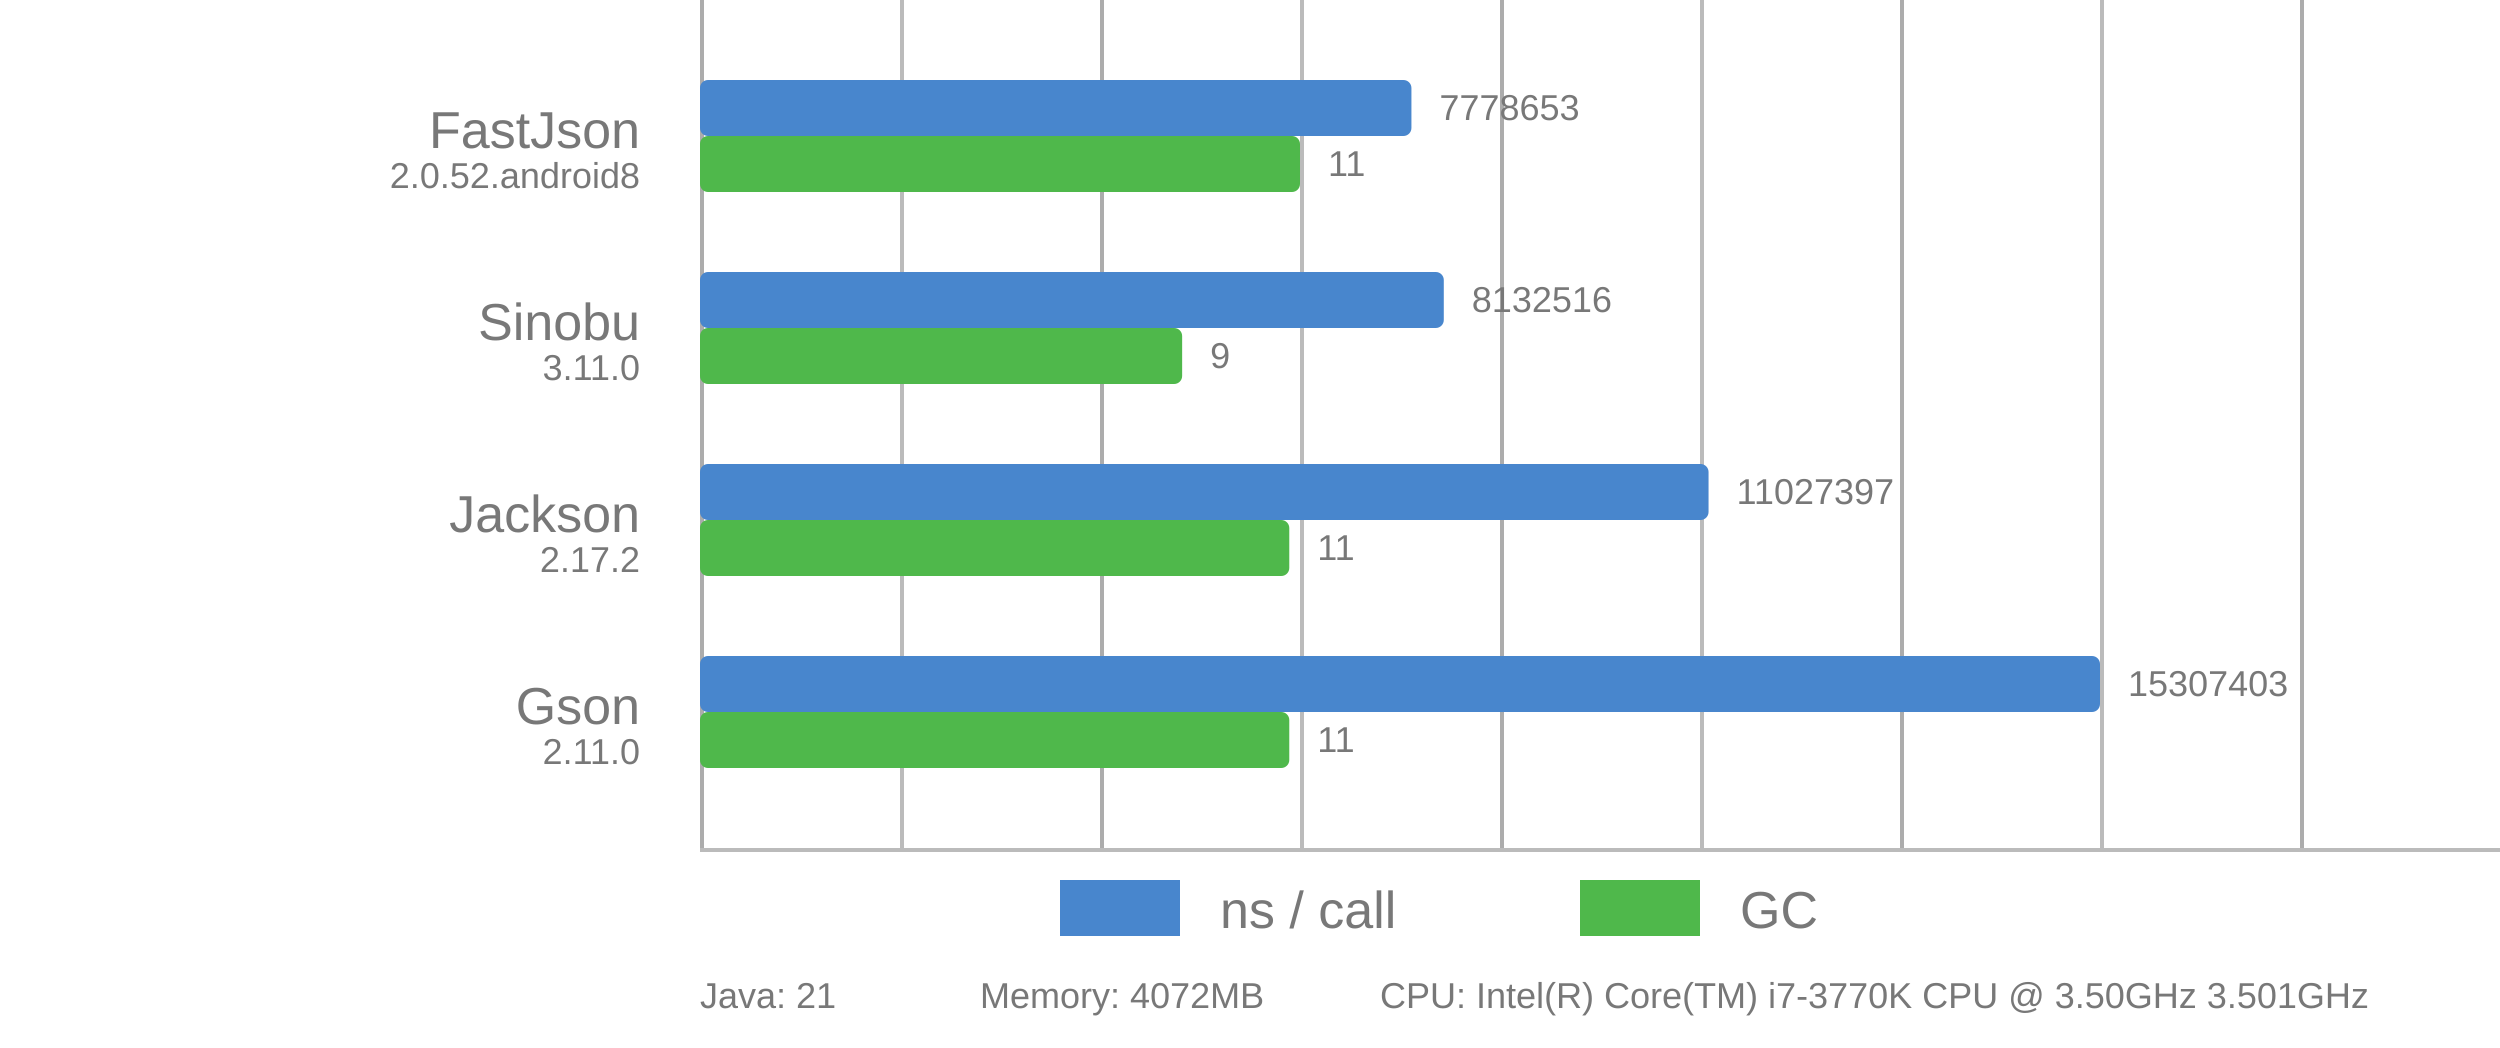
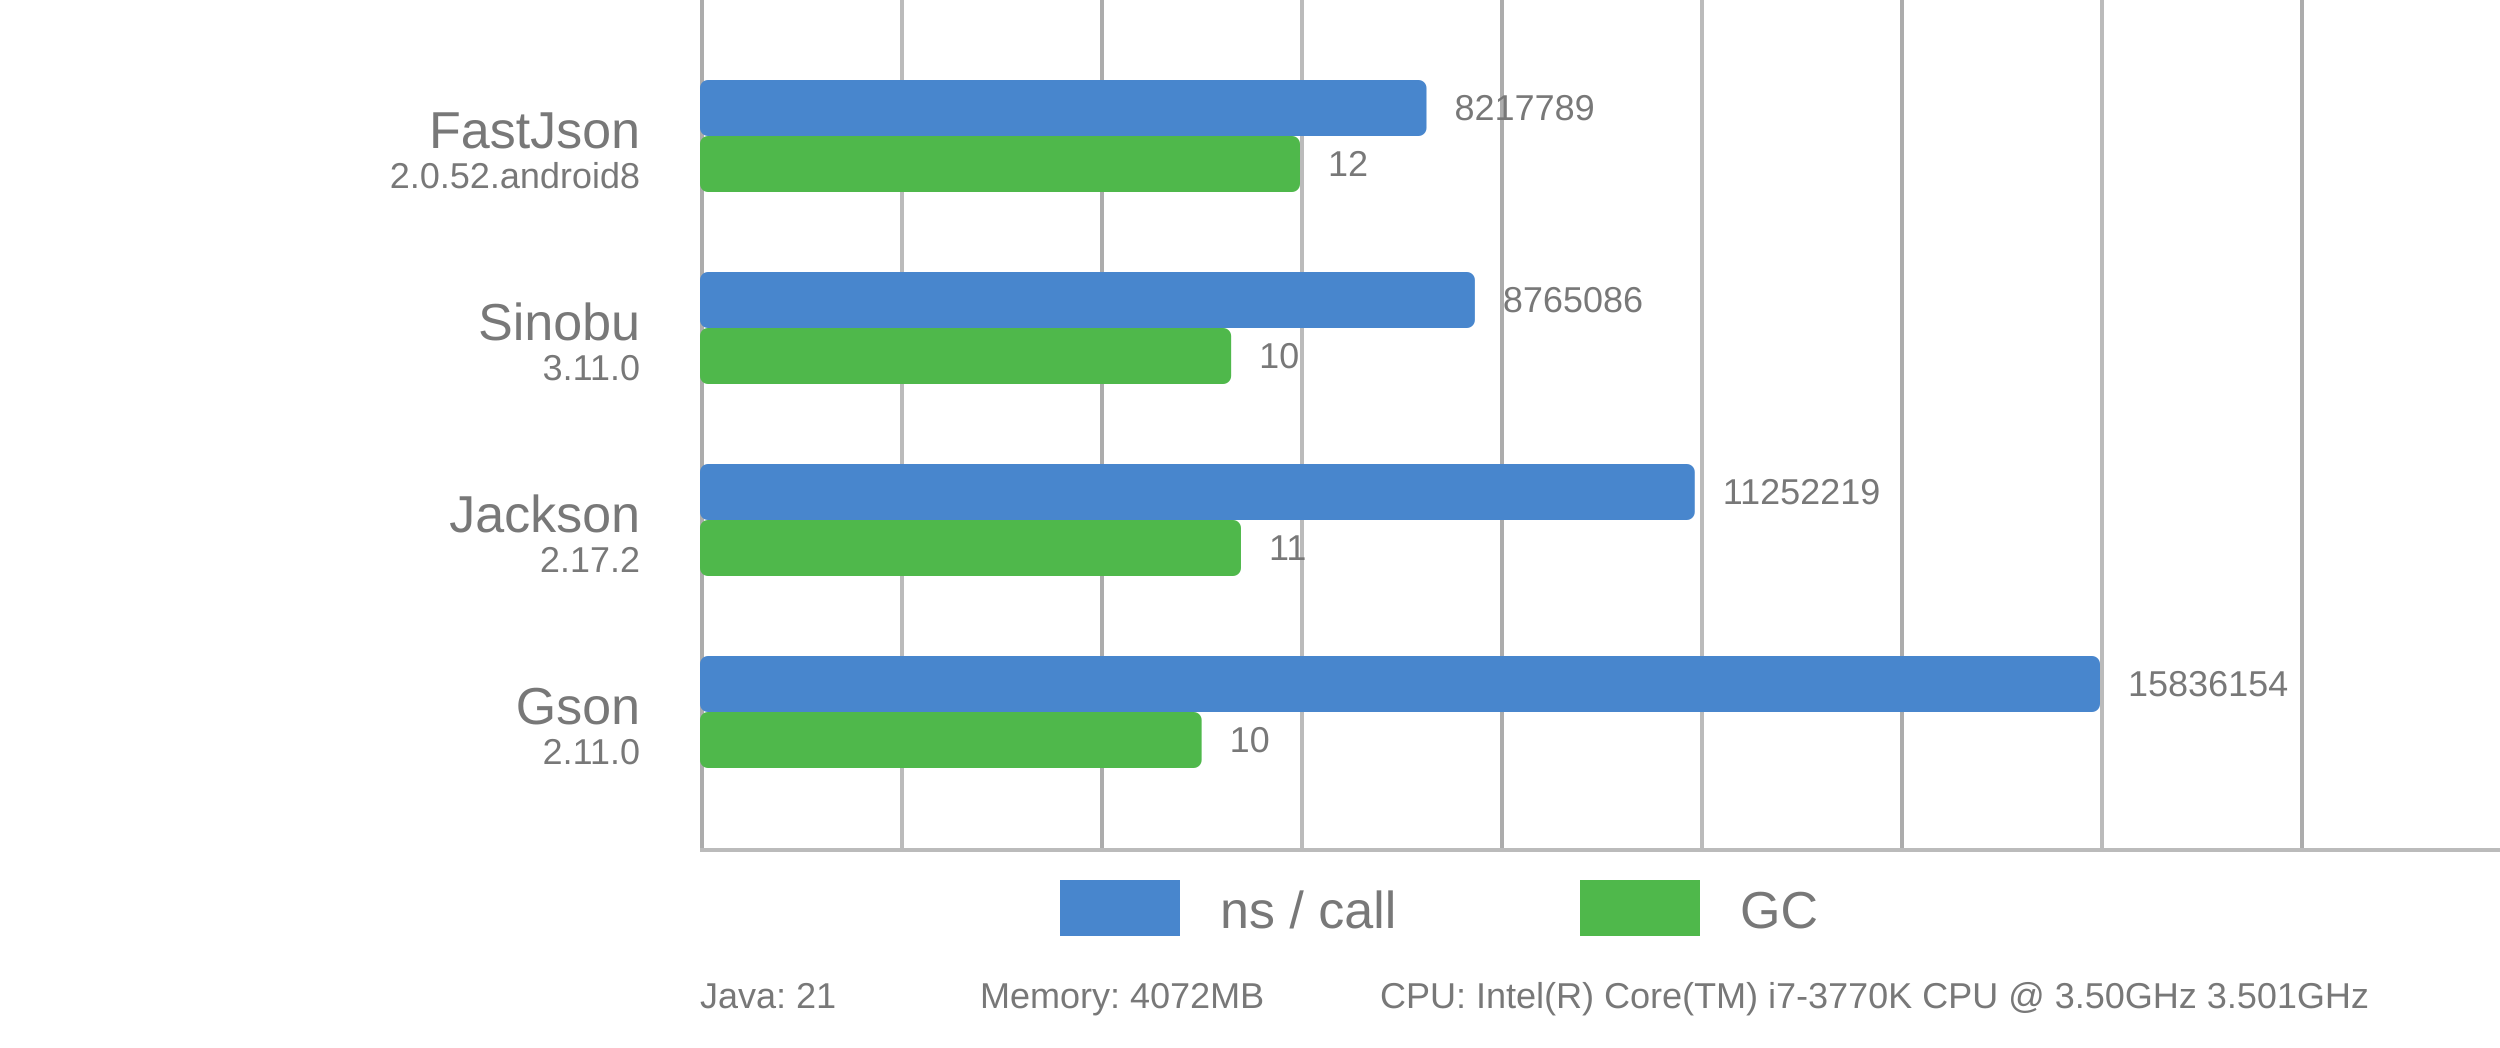
<svg xmlns="http://www.w3.org/2000/svg" viewBox="0 0 625 262">
  <style>
      text {
          font-family: Arial;
          font-size: 13px;
          fill: #787878;
      }

      .desc {
          font-size: 9px;
      }

      .vline {
          fill: #acacac;
          stroke: none;
          stroke-width: 0;
      }

      .subline {
          fill: #bbb;
          stroke: none;
          stroke-width: 0;
      }

      .call {
          fill: #4886CD;
          stroke-linejoin: round;
          height: 14px;
      }

      .gc {
          fill: #4FB84B;
          stroke-linejoin: round;
          height: 14px;
      }
  </style>
  <g>
    <rect x="175" y="0" width="1" height="212" class="vline" />
    <rect x="275" y="0" width="1" height="212" class="vline" />
    <rect x="375" y="0" width="1" height="212" class="vline" />
    <rect x="475" y="0" width="1" height="212" class="vline" />
    <rect x="575" y="0" width="1" height="212" class="vline" />
    <rect x="225" y="0" width="1" height="212" class="subline" />
    <rect x="325" y="0" width="1" height="212" class="subline" />
    <rect x="425" y="0" width="1" height="212" class="subline" />
    <rect x="525" y="0" width="1" height="212" class="subline" />
    <rect x="175" y="212" width="450" height="1" class="subline" />
    <rect x="265" y="220" width="30" class="call" />
    <text x="305" y="232">ns / call</text>
    <rect x="395" y="220" width="30" class="gc" />
    <text x="435" y="232">GC</text>
  </g>
-   <rect x="175" y="20" width="177.857" rx="2" ry="2" class="call" />
+   <rect x="175" y="20" width="181.624" rx="2" ry="2" class="call" />
  <rect x="175" y="34" width="150" rx="2" ry="2" class="gc" />
  <text x="160" y="37" text-anchor="end">FastJson</text>
  <text x="160" y="47" text-anchor="end" class="desc">2.0.52.android8</text>
-   <text x="359.857" y="30" class="desc">7778653</text>
-   <text x="332" y="44" class="desc">11</text>
-   <rect x="175" y="68" width="185.948" rx="2" ry="2" class="call" />
-   <rect x="175" y="82" width="120.536" rx="2" ry="2" class="gc" />
+   <text x="363.624" y="30" class="desc">8217789</text>
+   <text x="332" y="44" class="desc">12</text>
+   <rect x="175" y="68" width="193.72" rx="2" ry="2" class="call" />
+   <rect x="175" y="82" width="132.787" rx="2" ry="2" class="gc" />
  <text x="160" y="85" text-anchor="end">Sinobu</text>
  <text x="160" y="95" text-anchor="end" class="desc">3.11.0</text>
-   <text x="367.948" y="78" class="desc">8132516</text>
-   <text x="302.536" y="92" class="desc">9</text>
-   <rect x="175" y="116" width="252.139" rx="2" ry="2" class="call" />
-   <rect x="175" y="130" width="147.321" rx="2" ry="2" class="gc" />
+   <text x="375.72" y="78" class="desc">8765086</text>
+   <text x="314.787" y="92" class="desc">10</text>
+   <rect x="175" y="116" width="248.689" rx="2" ry="2" class="call" />
+   <rect x="175" y="130" width="135.246" rx="2" ry="2" class="gc" />
  <text x="160" y="133" text-anchor="end">Jackson</text>
  <text x="160" y="143" text-anchor="end" class="desc">2.17.2</text>
-   <text x="434.139" y="126" class="desc">11027397</text>
-   <text x="329.321" y="140" class="desc">11</text>
+   <text x="430.689" y="126" class="desc">11252219</text>
+   <text x="317.246" y="140" class="desc">11</text>
  <rect x="175" y="164" width="350" rx="2" ry="2" class="call" />
-   <rect x="175" y="178" width="147.321" rx="2" ry="2" class="gc" />
+   <rect x="175" y="178" width="125.41" rx="2" ry="2" class="gc" />
  <text x="160" y="181" text-anchor="end">Gson</text>
  <text x="160" y="191" text-anchor="end" class="desc">2.11.0</text>
-   <text x="532" y="174" class="desc">15307403</text>
-   <text x="329.321" y="188" class="desc">11</text>
+   <text x="532" y="174" class="desc">15836154</text>
+   <text x="307.41" y="188" class="desc">10</text>
  <text x="175" y="252" class="desc">Java: 21</text>
  <text x="245" y="252" class="desc">Memory: 4072MB</text>
  <text x="345" y="252" class="desc">CPU: Intel(R) Core(TM) i7-3770K CPU @ 3.50GHz 3.501GHz</text>
</svg>
